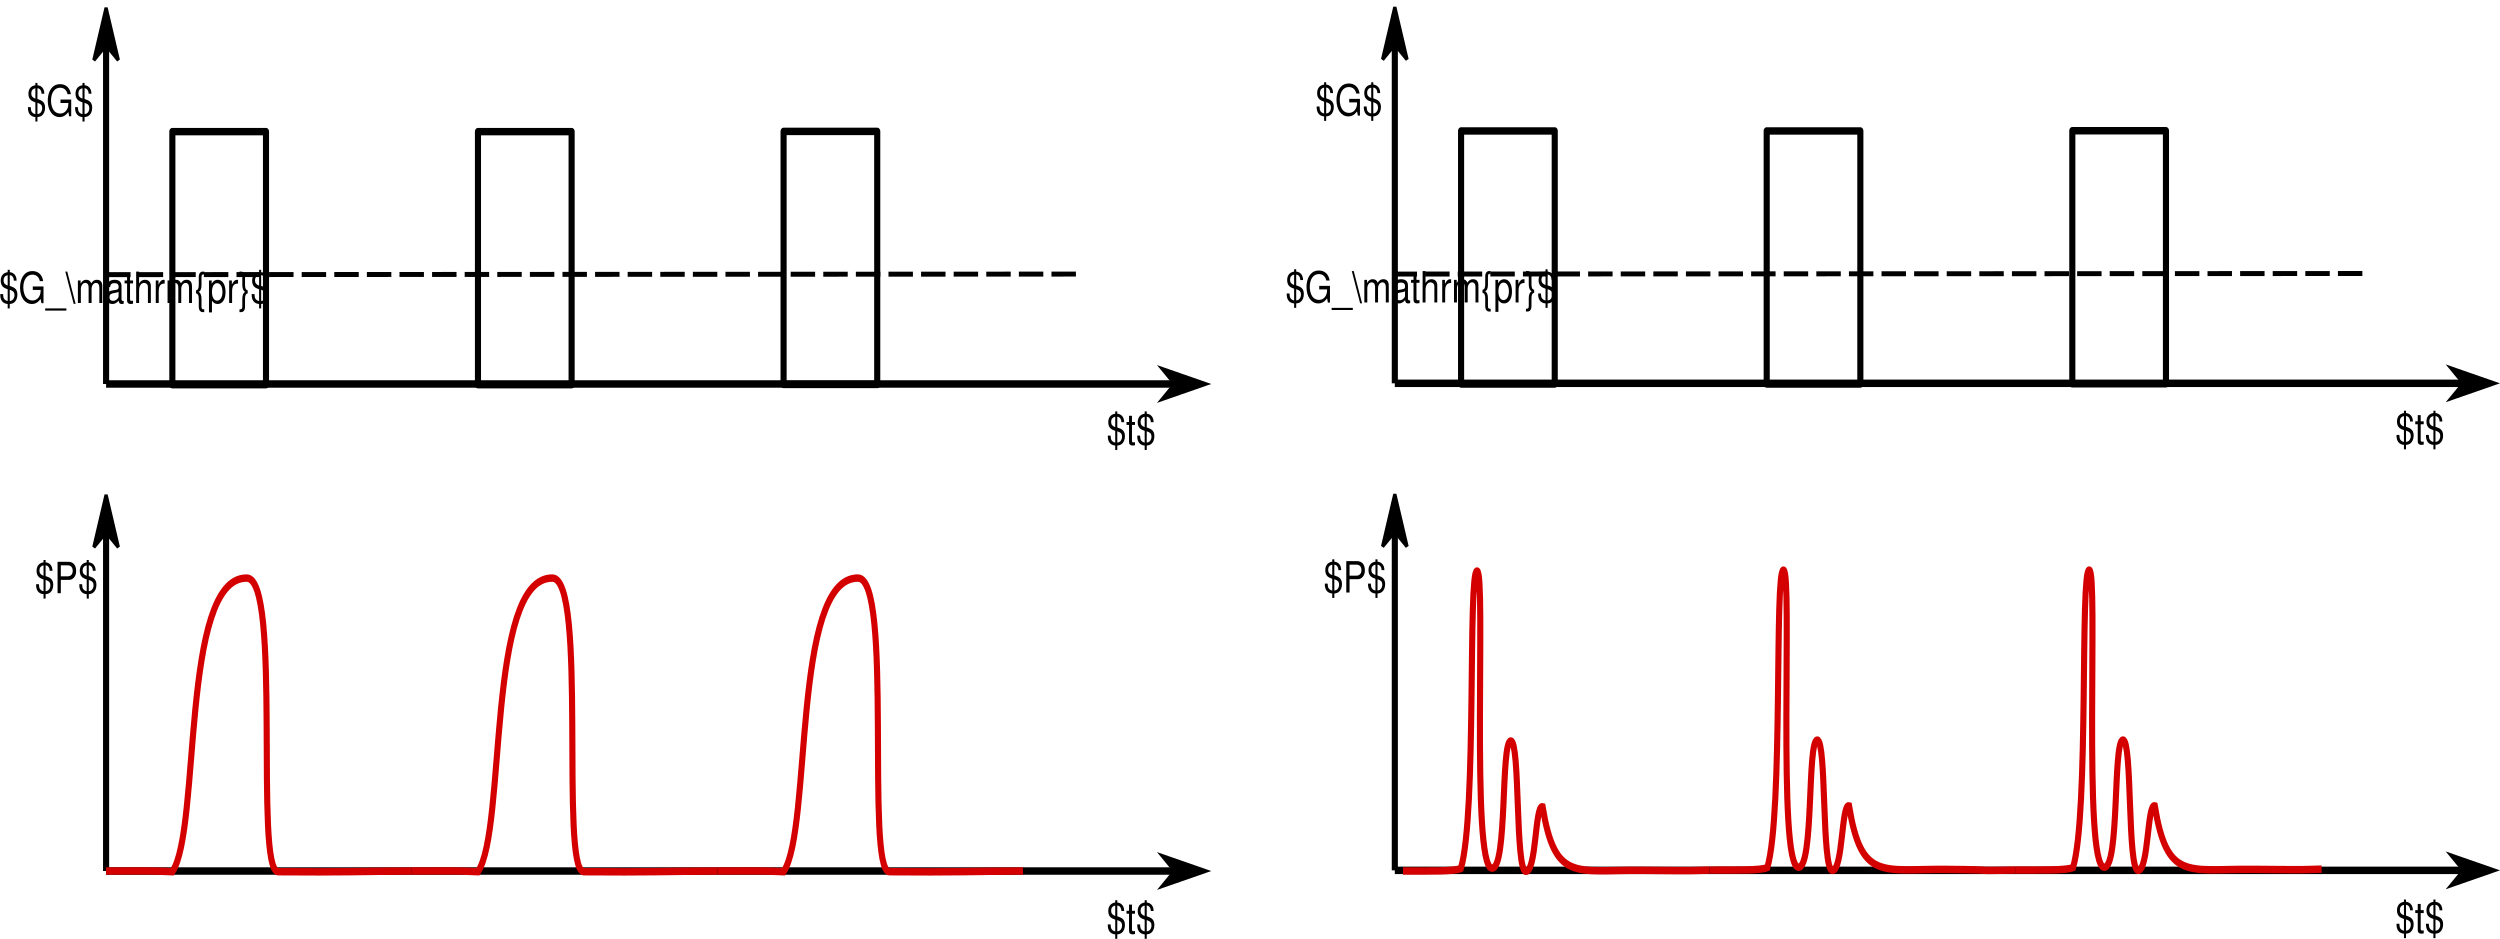
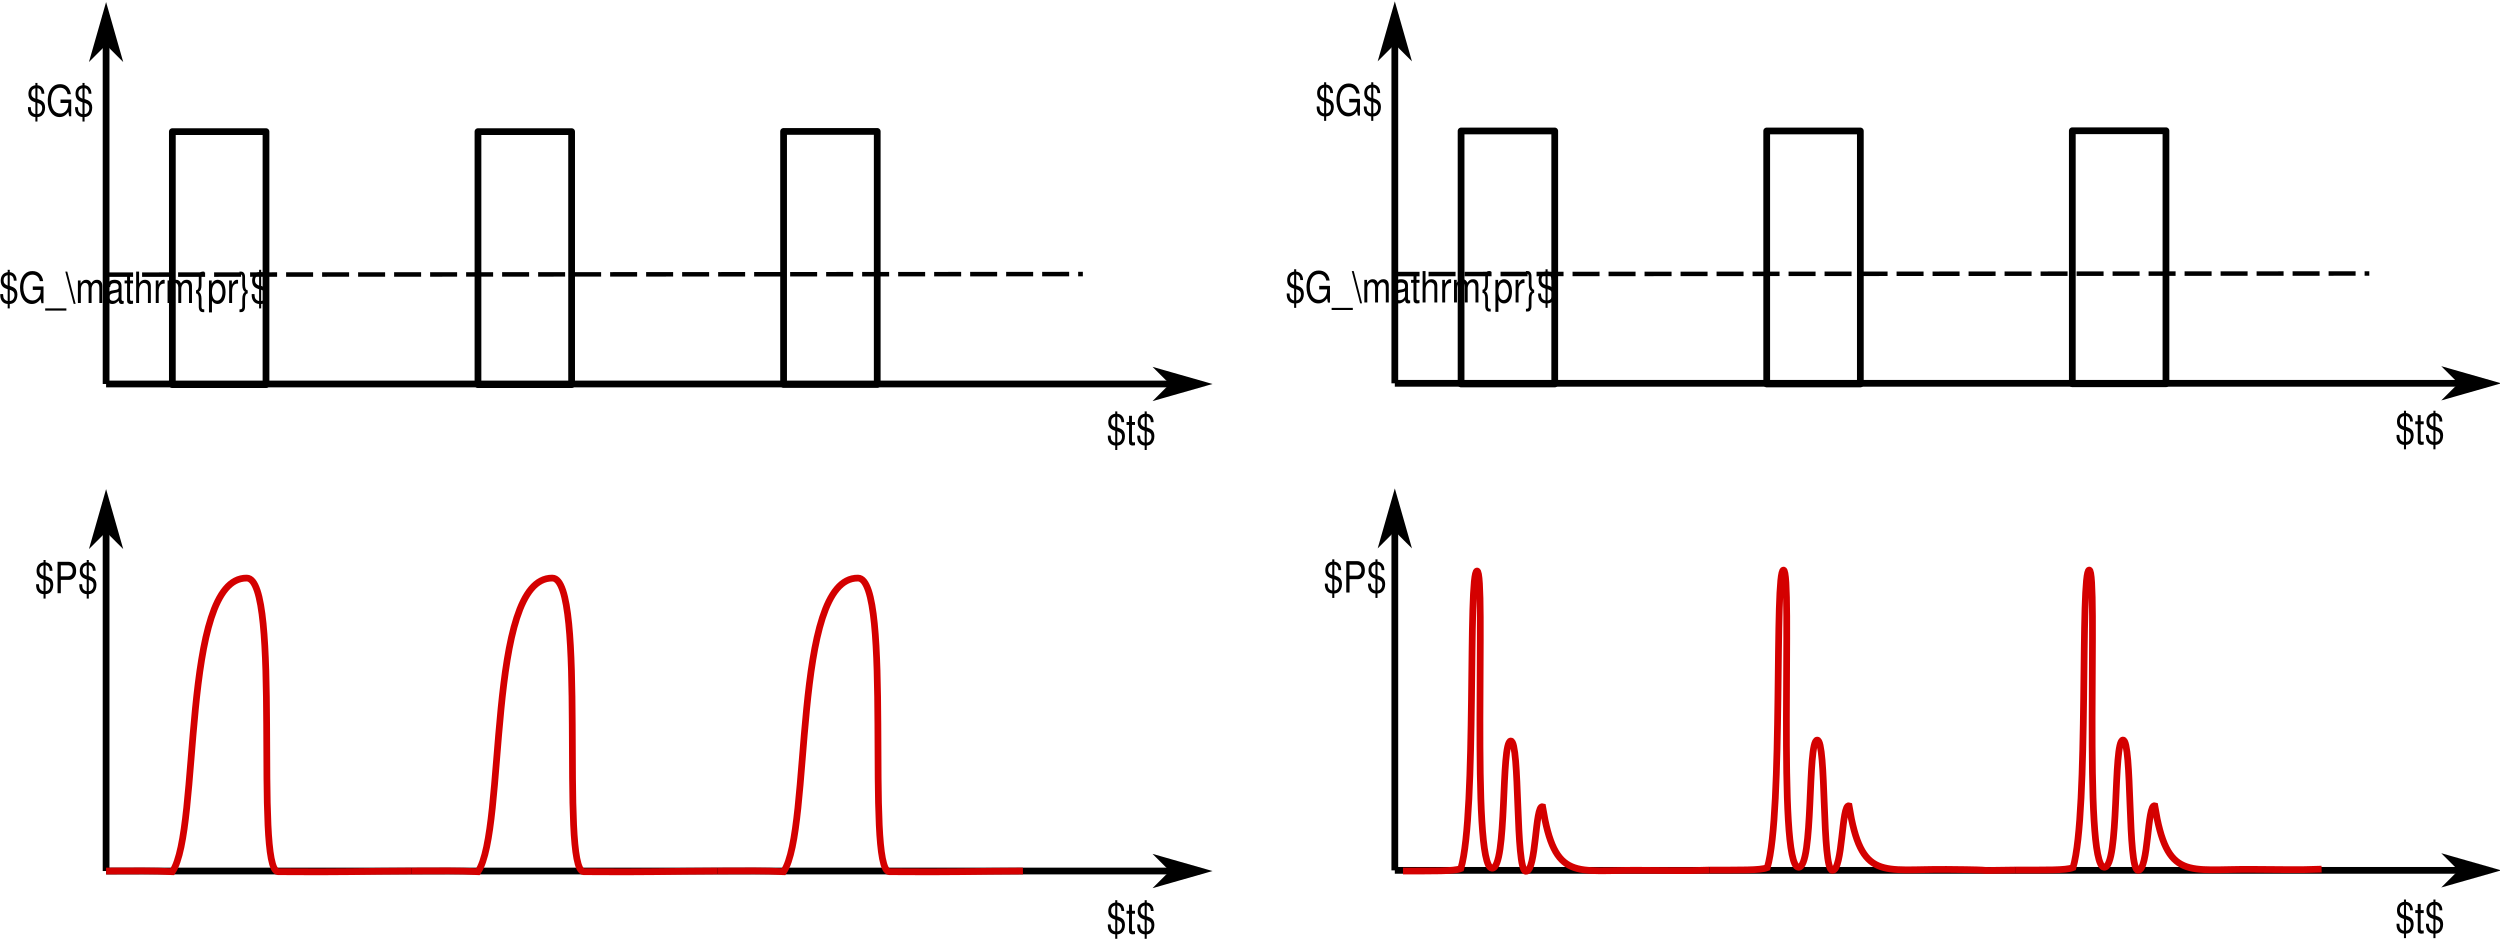
<svg xmlns="http://www.w3.org/2000/svg" width="266.191mm" height="99.958mm" viewBox="0 0 943.197 354.183" id="svg2" version="1.1">
  <defs id="defs4">
    <marker orient="auto" refY="0" refX="0" id="marker5248" style="overflow:visible">
      <path id="path5250" d="M 0,0 5,-5 -12.5,0 5,5 Z" style="fill:#000000;fill-opacity:1;fill-rule:evenodd;stroke:#000000;stroke-width:1pt;stroke-opacity:1" transform="matrix(-0.4,0,0,-0.4,-4,0)" />
    </marker>
    <marker orient="auto" refY="0" refX="0" id="Arrow1Mend" style="overflow:visible">
      <path id="path4255" d="M 0,0 5,-5 -12.5,0 5,5 Z" style="fill:#d99238;fill-opacity:1;fill-rule:evenodd;stroke:#d99238;stroke-width:1pt;stroke-opacity:1" transform="matrix(-0.4,0,0,-0.4,-4,0)" />
    </marker>
    <marker orient="auto" refY="0" refX="0" id="Arrow1Send" style="overflow:visible">
      <path id="path4178" d="M 0,0 5,-5 -12.5,0 5,5 Z" style="fill:#d40000;fill-opacity:1;fill-rule:evenodd;stroke:#d40000;stroke-width:1pt;stroke-opacity:1" transform="matrix(-0.2,0,0,-0.2,-1.2,0)" />
    </marker>
    <marker orient="auto" refY="0" refX="0" id="Arrow1Mend-5" style="overflow:visible">
      <path id="path4255-6" d="M 0,0 5,-5 -12.5,0 5,5 Z" style="fill:#d99238;fill-opacity:1;fill-rule:evenodd;stroke:#d99238;stroke-width:1pt;stroke-opacity:1" transform="matrix(-0.4,0,0,-0.4,-4,0)" />
    </marker>
    <marker orient="auto" refY="0" refX="0" id="Arrow1Mend-9" style="overflow:visible">
      <path id="path4255-1" d="M 0,0 5,-5 -12.5,0 5,5 Z" style="fill:#d99238;fill-opacity:1;fill-rule:evenodd;stroke:#d99238;stroke-width:1pt;stroke-opacity:1" transform="matrix(-0.4,0,0,-0.4,-4,0)" />
    </marker>
    <marker orient="auto" refY="0" refX="0" id="Arrow1Mend-5-2" style="overflow:visible">
      <path id="path4255-6-7" d="M 0,0 5,-5 -12.5,0 5,5 Z" style="fill:#d99238;fill-opacity:1;fill-rule:evenodd;stroke:#d99238;stroke-width:1pt;stroke-opacity:1" transform="matrix(-0.4,0,0,-0.4,-4,0)" />
    </marker>
    <marker orient="auto" refY="0" refX="0" id="Arrow1Mend-9-3" style="overflow:visible">
      <path id="path4255-1-6" d="M 0,0 5,-5 -12.5,0 5,5 Z" style="fill:#d99238;fill-opacity:1;fill-rule:evenodd;stroke:#d99238;stroke-width:1pt;stroke-opacity:1" transform="matrix(-0.4,0,0,-0.4,-4,0)" />
    </marker>
    <marker orient="auto" refY="0" refX="0" id="Arrow1Mend-5-2-0" style="overflow:visible">
      <path id="path4255-6-7-6" d="M 0,0 5,-5 -12.5,0 5,5 Z" style="fill:#d99238;fill-opacity:1;fill-rule:evenodd;stroke:#d99238;stroke-width:1pt;stroke-opacity:1" transform="matrix(-0.4,0,0,-0.4,-4,0)" />
    </marker>
    <marker orient="auto" refY="0" refX="0" id="Arrow1Mend-1" style="overflow:visible">
      <path id="path4255-8" d="M 0,0 5,-5 -12.5,0 5,5 Z" style="fill:#d99238;fill-opacity:1;fill-rule:evenodd;stroke:#d99238;stroke-width:1pt;stroke-opacity:1" transform="matrix(-0.4,0,0,-0.4,-4,0)" />
    </marker>
    <marker orient="auto" refY="0" refX="0" id="Arrow1Mend-5-7" style="overflow:visible">
      <path id="path4255-6-9" d="M 0,0 5,-5 -12.5,0 5,5 Z" style="fill:#d99238;fill-opacity:1;fill-rule:evenodd;stroke:#d99238;stroke-width:1pt;stroke-opacity:1" transform="matrix(-0.4,0,0,-0.4,-4,0)" />
    </marker>
    <marker orient="auto" refY="0" refX="0" id="Arrow1Mend-9-2" style="overflow:visible">
      <path id="path4255-1-0" d="M 0,0 5,-5 -12.5,0 5,5 Z" style="fill:#d99238;fill-opacity:1;fill-rule:evenodd;stroke:#d99238;stroke-width:1pt;stroke-opacity:1" transform="matrix(-0.4,0,0,-0.4,-4,0)" />
    </marker>
    <marker orient="auto" refY="0" refX="0" id="Arrow1Mend-5-2-2" style="overflow:visible">
      <path id="path4255-6-7-3" d="M 0,0 5,-5 -12.5,0 5,5 Z" style="fill:#d99238;fill-opacity:1;fill-rule:evenodd;stroke:#d99238;stroke-width:1pt;stroke-opacity:1" transform="matrix(-0.4,0,0,-0.4,-4,0)" />
    </marker>
    <marker orient="auto" refY="0" refX="0" id="Arrow1Mend-9-3-7" style="overflow:visible">
      <path id="path4255-1-6-5" d="M 0,0 5,-5 -12.5,0 5,5 Z" style="fill:#d99238;fill-opacity:1;fill-rule:evenodd;stroke:#d99238;stroke-width:1pt;stroke-opacity:1" transform="matrix(-0.4,0,0,-0.4,-4,0)" />
    </marker>
    <marker orient="auto" refY="0" refX="0" id="Arrow1Mend-5-2-0-9" style="overflow:visible">
      <path id="path4255-6-7-6-2" d="M 0,0 5,-5 -12.5,0 5,5 Z" style="fill:#d99238;fill-opacity:1;fill-rule:evenodd;stroke:#d99238;stroke-width:1pt;stroke-opacity:1" transform="matrix(-0.4,0,0,-0.4,-4,0)" />
    </marker>
    <marker orient="auto" refY="0" refX="0" id="marker5248-3" style="overflow:visible">
      <path id="path5250-1" d="M 0,0 5,-5 -12.5,0 5,5 Z" style="fill:#000000;fill-opacity:1;fill-rule:evenodd;stroke:#000000;stroke-width:1pt;stroke-opacity:1" transform="matrix(-0.4,0,0,-0.4,-4,0)" />
    </marker>
    <marker orient="auto" refY="0" refX="0" id="marker5248-36" style="overflow:visible">
      <path id="path5250-7" d="M 0,0 5,-5 -12.5,0 5,5 Z" style="fill:#000000;fill-opacity:1;fill-rule:evenodd;stroke:#000000;stroke-width:1pt;stroke-opacity:1" transform="matrix(-0.4,0,0,-0.4,-4,0)" />
    </marker>
    <marker orient="auto" refY="0" refX="0" id="marker5248-3-5" style="overflow:visible">
      <path id="path5250-1-3" d="M 0,0 5,-5 -12.5,0 5,5 Z" style="fill:#000000;fill-opacity:1;fill-rule:evenodd;stroke:#000000;stroke-width:1pt;stroke-opacity:1" transform="matrix(-0.4,0,0,-0.4,-4,0)" />
    </marker>
    <marker orient="auto" refY="0" refX="0" id="marker5248-36-9" style="overflow:visible">
      <path id="path5250-7-3" d="M 0,0 5,-5 -12.5,0 5,5 Z" style="fill:#000000;fill-opacity:1;fill-rule:evenodd;stroke:#000000;stroke-width:1pt;stroke-opacity:1" transform="matrix(-0.4,0,0,-0.4,-4,0)" />
    </marker>
    <marker orient="auto" refY="0" refX="0" id="marker5248-3-5-6" style="overflow:visible">
      <path id="path5250-1-3-0" d="M 0,0 5,-5 -12.5,0 5,5 Z" style="fill:#000000;fill-opacity:1;fill-rule:evenodd;stroke:#000000;stroke-width:1pt;stroke-opacity:1" transform="matrix(-0.4,0,0,-0.4,-4,0)" />
    </marker>
    <marker orient="auto" refY="0" refX="0" id="marker5248-3-5-6-3" style="overflow:visible">
      <path id="path5250-1-3-0-6" d="M 0,0 5,-5 -12.5,0 5,5 Z" style="fill:#000000;fill-opacity:1;fill-rule:evenodd;stroke:#000000;stroke-width:1pt;stroke-opacity:1" transform="matrix(-0.4,0,0,-0.4,-4,0)" />
    </marker>
    <marker orient="auto" refY="0" refX="0" id="marker5248-36-9-7" style="overflow:visible">
      <path id="path5250-7-3-5" d="M 0,0 5,-5 -12.5,0 5,5 Z" style="fill:#000000;fill-opacity:1;fill-rule:evenodd;stroke:#000000;stroke-width:1pt;stroke-opacity:1" transform="matrix(-0.4,0,0,-0.4,-4,0)" />
    </marker>
    <marker orient="auto" refY="0" refX="0" id="marker5248-3-5-3" style="overflow:visible">
      <path id="path5250-1-3-5" d="M 0,0 5,-5 -12.5,0 5,5 Z" style="fill:#000000;fill-opacity:1;fill-rule:evenodd;stroke:#000000;stroke-width:1pt;stroke-opacity:1" transform="matrix(-0.4,0,0,-0.4,-4,0)" />
    </marker>
    <marker orient="auto" refY="0" refX="0" id="marker5248-36-6" style="overflow:visible">
      <path id="path5250-7-2" d="M 0,0 5,-5 -12.5,0 5,5 Z" style="fill:#000000;fill-opacity:1;fill-rule:evenodd;stroke:#000000;stroke-width:1pt;stroke-opacity:1" transform="matrix(-0.4,0,0,-0.4,-4,0)" />
    </marker>
    <marker orient="auto" refY="0" refX="0" id="marker5248-3-9" style="overflow:visible">
      <path id="path5250-1-1" d="M 0,0 5,-5 -12.5,0 5,5 Z" style="fill:#000000;fill-opacity:1;fill-rule:evenodd;stroke:#000000;stroke-width:1pt;stroke-opacity:1" transform="matrix(-0.4,0,0,-0.4,-4,0)" />
    </marker>
    <marker orient="auto" refY="0" refX="0" id="marker5248-2" style="overflow:visible">
      <path id="path5250-70" d="M 0,0 5,-5 -12.5,0 5,5 Z" style="fill:#000000;fill-opacity:1;fill-rule:evenodd;stroke:#000000;stroke-width:1pt;stroke-opacity:1" transform="matrix(-0.4,0,0,-0.4,-4,0)" />
    </marker>
  </defs>
  <g id="layer1" transform="translate(362.6082,-146.9169)">
    <text xml:space="preserve" style="font-style:italic;font-variant:normal;font-weight:normal;font-stretch:normal;font-size:23.437px;line-height:125%;font-family:msbm10;-inkscape-font-specification:'msbm10 Italic';letter-spacing:0px;word-spacing:0px;fill:#000000;fill-opacity:1;stroke:none;stroke-width:0.937px;stroke-linecap:butt;stroke-linejoin:miter;stroke-opacity:1" x="0.888" y="345.693" id="text1234">
      <tspan id="tspan1232" x="0.888" y="366.429" style="stroke-width:0.937px" />
    </text>
-     <g id="g1897" transform="matrix(0.8199308,0,0,1,103.7279,0)">
-       <path id="path5246" d="m 73.054,291.534 502.991,-10e-6" style="fill:none;fill-rule:evenodd;stroke:#000000;stroke-width:2.812;stroke-linecap:butt;stroke-linejoin:miter;stroke-miterlimit:4;stroke-dasharray:none;stroke-opacity:1;marker-end:url(#marker5248)" />
-       <path id="path5246-6-2" d="m 73.054,475.284 502.991,-1e-5" style="fill:none;fill-rule:evenodd;stroke:#000000;stroke-width:2.812;stroke-linecap:butt;stroke-linejoin:miter;stroke-miterlimit:4;stroke-dasharray:none;stroke-opacity:1;marker-end:url(#marker5248-36-9)" />
-       <rect y="196.244" x="384.795" height="95.459" width="43.089" id="rect181-0-2" style="opacity:1;fill:none;fill-opacity:1;stroke:#000000;stroke-width:2.812;stroke-linecap:round;stroke-linejoin:round;stroke-miterlimit:4;stroke-dasharray:none;stroke-dashoffset:0;stroke-opacity:1" />
-       <path id="path142-9-1-5" d="m 217.813,475.189 c 13.916,-0.034 23.404,0.157 26.636,-0.932 7.4,-20.487 3.152,-112.2 7.441,-112.265 4.289,-0.065 -3.009,111.652 6.862,112.137 7.174,0.352 4,-47.824 8.666,-47.999 4.363,-0.164 2.01,48.968 6.933,49.171 4.923,0.204 4.172,-25.219 7.702,-24.366 5.671,28.489 15.139,23.775 44.891,23.992 29.752,0.217 6.056,0.593 31.545,0.247" style="fill:none;fill-rule:evenodd;stroke:#d40000;stroke-width:2.812;stroke-linecap:butt;stroke-linejoin:miter;stroke-miterlimit:4;stroke-dasharray:none;stroke-opacity:1" />
-       <path id="path142-9-1-9" d="m 358.49,475.174 c 13.916,-0.034 23.404,0.157 26.636,-0.932 7.4,-20.487 3.152,-112.2 7.441,-112.265 4.289,-0.065 -3.009,111.652 6.862,112.137 7.174,0.352 4,-47.824 8.666,-47.999 4.363,-0.164 2.01,48.968 6.933,49.171 4.923,0.204 4.172,-25.219 7.702,-24.366 5.671,28.489 15.139,23.775 44.891,23.992 29.752,0.217 21.469,0.096 31.877,-0.085" style="fill:none;fill-rule:evenodd;stroke:#d40000;stroke-width:2.812;stroke-linecap:butt;stroke-linejoin:miter;stroke-miterlimit:4;stroke-dasharray:none;stroke-opacity:1" />
-       <path id="path142-9-1" d="m 76.804,475.536 c 13.916,-0.034 23.404,0.157 26.636,-0.932 7.4,-20.487 3.152,-112.2 7.441,-112.265 4.289,-0.065 -3.009,111.652 6.862,112.137 7.174,0.352 4,-47.824 8.666,-47.999 4.363,-0.164 2.01,48.968 6.933,49.171 4.923,0.204 4.172,-25.219 7.702,-24.366 5.671,28.489 15.139,23.775 44.891,23.992 29.752,0.217 21.469,0.096 31.877,-0.085" style="fill:none;fill-rule:evenodd;stroke:#d40000;stroke-width:2.812;stroke-linecap:butt;stroke-linejoin:miter;stroke-miterlimit:4;stroke-dasharray:none;stroke-opacity:1" />
-       <rect y="196.327" x="244.17" height="95.459" width="43.089" id="rect181-0" style="opacity:1;fill:none;fill-opacity:1;stroke:#000000;stroke-width:2.812;stroke-linecap:round;stroke-linejoin:round;stroke-miterlimit:4;stroke-dasharray:none;stroke-dashoffset:0;stroke-opacity:1" />
-       <g id="g1850">
-         <path style="fill:none;fill-rule:evenodd;stroke:#000000;stroke-width:1.875;stroke-linecap:butt;stroke-linejoin:miter;stroke-miterlimit:4;stroke-dasharray:11.25, 3.75;stroke-dashoffset:0;stroke-opacity:1" d="M 72.005,250.318 521.446,250.101" id="path1212-8-3-0" />
-         <g id="g1830">
-           <text id="text5411" y="161.937" x="33.434" style="font-style:normal;font-variant:normal;font-weight:normal;font-stretch:normal;line-height:0%;font-family:'Nimbus Sans L';-inkscape-font-specification:Sans;letter-spacing:0px;word-spacing:0px;fill:#000000;fill-opacity:1;stroke:none;stroke-width:1px;stroke-linecap:butt;stroke-linejoin:miter;stroke-opacity:1" xml:space="preserve">
-             <tspan style="font-size:37.5px;line-height:1.25" y="161.937" x="33.434" id="tspan5413"> </tspan>
+     <g id="g254">
+       <g id="g212">
+         <g id="g196">
+           <path id="path5246" d="m 163.627,291.534 412.417,-10e-6" style="fill:none;fill-rule:evenodd;stroke:#000000;stroke-width:2.547;stroke-linecap:butt;stroke-linejoin:miter;stroke-miterlimit:4;stroke-dasharray:none;stroke-opacity:1;marker-end:url(#marker5248)" />
+           <path id="path5246-6-2" d="m 163.627,475.284 412.417,-1e-5" style="fill:none;fill-rule:evenodd;stroke:#000000;stroke-width:2.547;stroke-linecap:butt;stroke-linejoin:miter;stroke-miterlimit:4;stroke-dasharray:none;stroke-opacity:1;marker-end:url(#marker5248-36-9)" />
+           <rect y="196.244" x="419.233" height="95.459" width="35.33" id="rect181-0-2" style="opacity:1;fill:none;fill-opacity:1;stroke:#000000;stroke-width:2.547;stroke-linecap:round;stroke-linejoin:round;stroke-miterlimit:4;stroke-dasharray:none;stroke-dashoffset:0;stroke-opacity:1" />
+           <path id="path142-9-1-5" d="m 282.319,475.189 c 11.41,-0.034 19.189,0.157 21.84,-0.932 6.067,-20.487 2.585,-112.2 6.101,-112.265 3.517,-0.065 -2.467,111.652 5.627,112.137 5.882,0.352 3.28,-47.824 7.105,-47.999 3.577,-0.164 1.648,48.968 5.685,49.171 4.037,0.204 3.421,-25.219 6.315,-24.366 4.649,28.489 12.413,23.775 36.808,23.992 24.394,0.217 4.965,0.593 25.865,0.247" style="fill:none;fill-rule:evenodd;stroke:#d40000;stroke-width:2.547;stroke-linecap:butt;stroke-linejoin:miter;stroke-miterlimit:4;stroke-dasharray:none;stroke-opacity:1" />
+           <path id="path142-9-1-9" d="m 397.665,475.174 c 11.41,-0.034 19.189,0.157 21.84,-0.932 6.067,-20.487 2.585,-112.2 6.101,-112.265 3.517,-0.065 -2.467,111.652 5.627,112.137 5.882,0.352 3.28,-47.824 7.105,-47.999 3.577,-0.164 1.648,48.968 5.685,49.171 4.037,0.204 3.421,-25.219 6.315,-24.366 4.649,28.489 12.413,23.775 36.808,23.992 24.394,0.217 17.603,0.096 26.137,-0.085" style="fill:none;fill-rule:evenodd;stroke:#d40000;stroke-width:2.547;stroke-linecap:butt;stroke-linejoin:miter;stroke-miterlimit:4;stroke-dasharray:none;stroke-opacity:1" />
+           <path id="path142-9-1" d="m 166.702,475.536 c 11.41,-0.034 19.189,0.157 21.84,-0.932 6.067,-20.487 2.585,-112.2 6.101,-112.265 3.517,-0.065 -2.467,111.652 5.627,112.137 5.882,0.352 3.28,-47.824 7.105,-47.999 3.577,-0.164 1.648,48.968 5.685,49.171 4.037,0.204 3.421,-25.219 6.315,-24.366 4.649,28.489 12.413,23.775 36.808,23.992 24.394,0.217 17.603,0.096 26.137,-0.085" style="fill:none;fill-rule:evenodd;stroke:#d40000;stroke-width:2.547;stroke-linecap:butt;stroke-linejoin:miter;stroke-miterlimit:4;stroke-dasharray:none;stroke-opacity:1" />
+           <rect y="196.327" x="303.93" height="95.459" width="35.33" id="rect181-0" style="opacity:1;fill:none;fill-opacity:1;stroke:#000000;stroke-width:2.547;stroke-linecap:round;stroke-linejoin:round;stroke-miterlimit:4;stroke-dasharray:none;stroke-dashoffset:0;stroke-opacity:1" />
+           <path id="path1212-8-3-0" d="M 162.767,250.318 531.277,250.101" style="fill:none;fill-rule:evenodd;stroke:#000000;stroke-width:1.698;stroke-linecap:butt;stroke-linejoin:miter;stroke-miterlimit:4;stroke-dasharray:10.187, 3.396;stroke-dashoffset:0;stroke-opacity:1" />
+           <text transform="scale(0.9055003,1.104362)" id="text5411" y="146.634" x="144.827" style="font-style:normal;font-variant:normal;font-weight:normal;font-stretch:normal;font-size:10.866px;line-height:0%;font-family:'Nimbus Sans L';-inkscape-font-specification:Sans;letter-spacing:0px;word-spacing:0px;fill:#000000;fill-opacity:1;stroke:none;stroke-width:0.906px;stroke-linecap:butt;stroke-linejoin:miter;stroke-opacity:1" xml:space="preserve">
+             <tspan style="font-size:33.956px;line-height:1.25;stroke-width:0.906px" y="146.634" x="144.827" id="tspan5413"> </tspan>
          </text>
-           <path id="path5246-9" d="m 73.054,291.534 1e-5,-139.075" style="fill:none;fill-rule:evenodd;stroke:#000000;stroke-width:2.812;stroke-linecap:butt;stroke-linejoin:miter;stroke-miterlimit:4;stroke-dasharray:none;stroke-opacity:1;marker-end:url(#marker5248-3)" />
-           <path id="path5246-9-2-6" d="m 73.054,475.284 1e-5,-139.075" style="fill:none;fill-rule:evenodd;stroke:#000000;stroke-width:2.812;stroke-linecap:butt;stroke-linejoin:miter;stroke-miterlimit:4;stroke-dasharray:none;stroke-opacity:1;marker-end:url(#marker5248-3-5-6)" />
-           <rect y="196.327" x="103.545" height="95.459" width="43.089" id="rect181" style="opacity:1;fill:none;fill-opacity:1;stroke:#000000;stroke-width:2.812;stroke-linecap:round;stroke-linejoin:round;stroke-miterlimit:4;stroke-dasharray:none;stroke-dashoffset:0;stroke-opacity:1" />
-           <path id="path5246-60" d="m -519.936,291.786 502.991,-10e-6" style="fill:none;fill-rule:evenodd;stroke:#000000;stroke-width:2.812;stroke-linecap:butt;stroke-linejoin:miter;stroke-miterlimit:4;stroke-dasharray:none;stroke-opacity:1;marker-end:url(#marker5248-2)" />
-           <path id="path5246-9-6" d="m -519.936,291.786 10e-6,-139.075" style="fill:none;fill-rule:evenodd;stroke:#000000;stroke-width:2.812;stroke-linecap:butt;stroke-linejoin:miter;stroke-miterlimit:4;stroke-dasharray:none;stroke-opacity:1;marker-end:url(#marker5248-3-9)" />
-           <path id="path5246-6-2-7" d="m -519.936,475.536 502.991,-1e-5" style="fill:none;fill-rule:evenodd;stroke:#000000;stroke-width:2.812;stroke-linecap:butt;stroke-linejoin:miter;stroke-miterlimit:4;stroke-dasharray:none;stroke-opacity:1;marker-end:url(#marker5248-36-9-7)" />
-           <path id="path5246-9-2-6-9" d="m -519.936,475.536 10e-6,-139.075" style="fill:none;fill-rule:evenodd;stroke:#000000;stroke-width:2.812;stroke-linecap:butt;stroke-linejoin:miter;stroke-miterlimit:4;stroke-dasharray:none;stroke-opacity:1;marker-end:url(#marker5248-3-5-6-3)" />
-           <rect y="196.579" x="-489.446" height="95.459" width="43.089" id="rect181-02" style="opacity:1;fill:none;fill-opacity:1;stroke:#000000;stroke-width:2.812;stroke-linecap:round;stroke-linejoin:round;stroke-miterlimit:4;stroke-dasharray:none;stroke-dashoffset:0;stroke-opacity:1" />
-           <rect y="196.579" x="-348.821" height="95.459" width="43.089" id="rect181-0-3" style="opacity:1;fill:none;fill-opacity:1;stroke:#000000;stroke-width:2.812;stroke-linecap:round;stroke-linejoin:round;stroke-miterlimit:4;stroke-dasharray:none;stroke-dashoffset:0;stroke-opacity:1" />
-           <rect y="196.495" x="-208.196" height="95.459" width="43.089" id="rect181-0-2-7" style="opacity:1;fill:none;fill-opacity:1;stroke:#000000;stroke-width:2.812;stroke-linecap:round;stroke-linejoin:round;stroke-miterlimit:4;stroke-dasharray:none;stroke-dashoffset:0;stroke-opacity:1" />
-           <path id="path1212-8-3" d="m -519.936,250.536 449.441,-0.218" style="fill:none;fill-rule:evenodd;stroke:#000000;stroke-width:1.875;stroke-linecap:butt;stroke-linejoin:miter;stroke-miterlimit:4;stroke-dasharray:11.25, 3.75;stroke-dashoffset:0;stroke-opacity:1" />
-           <path id="path142-9-1-2-1" d="m -519.936,475.536 c 13.916,-0.034 21.266,-0.157 30.491,0.252 13.123,-15.949 3.757,-110.933 34.224,-110.775 16.231,0.084 3.412,110.002 14.374,110.775 29.752,0.217 38.946,-0.177 61.536,-0.252" style="fill:none;fill-rule:evenodd;stroke:#d40000;stroke-width:2.812;stroke-linecap:butt;stroke-linejoin:miter;stroke-miterlimit:4;stroke-dasharray:none;stroke-opacity:1" />
-           <path id="path142-9-1-2-1-4" d="m -379.311,475.536 c 13.916,-0.034 21.266,-0.157 30.491,0.252 13.123,-15.949 3.757,-110.933 34.224,-110.775 16.231,0.084 3.412,110.002 14.374,110.775 29.752,0.217 38.946,-0.177 61.536,-0.252" style="fill:none;fill-rule:evenodd;stroke:#d40000;stroke-width:2.812;stroke-linecap:butt;stroke-linejoin:miter;stroke-miterlimit:4;stroke-dasharray:none;stroke-opacity:1" />
-           <path id="path142-9-1-2-1-4-7" d="m -238.686,475.536 c 13.916,-0.034 21.266,-0.157 30.491,0.252 13.123,-15.949 3.757,-110.933 34.224,-110.775 16.231,0.084 3.412,110.002 14.374,110.775 29.752,0.217 38.946,-0.177 61.536,-0.252" style="fill:none;fill-rule:evenodd;stroke:#d40000;stroke-width:2.812;stroke-linecap:butt;stroke-linejoin:miter;stroke-miterlimit:4;stroke-dasharray:none;stroke-opacity:1" />
+           <path id="path5246-9" d="m 163.627,291.534 1e-5,-139.075" style="fill:none;fill-rule:evenodd;stroke:#000000;stroke-width:2.547;stroke-linecap:butt;stroke-linejoin:miter;stroke-miterlimit:4;stroke-dasharray:none;stroke-opacity:1;marker-end:url(#marker5248-3)" />
+           <path id="path5246-9-2-6" d="m 163.627,475.284 1e-5,-139.075" style="fill:none;fill-rule:evenodd;stroke:#000000;stroke-width:2.547;stroke-linecap:butt;stroke-linejoin:miter;stroke-miterlimit:4;stroke-dasharray:none;stroke-opacity:1;marker-end:url(#marker5248-3-5-6)" />
+           <rect y="196.327" x="188.627" height="95.459" width="35.33" id="rect181" style="opacity:1;fill:none;fill-opacity:1;stroke:#000000;stroke-width:2.547;stroke-linecap:round;stroke-linejoin:round;stroke-miterlimit:4;stroke-dasharray:none;stroke-dashoffset:0;stroke-opacity:1" />
        </g>
+       </g>
+       <g id="g225">
+         <path style="fill:none;fill-rule:evenodd;stroke:#000000;stroke-width:2.547;stroke-linecap:butt;stroke-linejoin:miter;stroke-miterlimit:4;stroke-dasharray:none;stroke-opacity:1;marker-end:url(#marker5248-2)" d="m -322.584,291.786 412.417,-10e-6" id="path5246-60" />
+         <path style="fill:none;fill-rule:evenodd;stroke:#000000;stroke-width:2.547;stroke-linecap:butt;stroke-linejoin:miter;stroke-miterlimit:4;stroke-dasharray:none;stroke-opacity:1;marker-end:url(#marker5248-3-9)" d="M -322.584,291.786 V 152.711" id="path5246-9-6" />
+         <path style="fill:none;fill-rule:evenodd;stroke:#000000;stroke-width:2.547;stroke-linecap:butt;stroke-linejoin:miter;stroke-miterlimit:4;stroke-dasharray:none;stroke-opacity:1;marker-end:url(#marker5248-36-9-7)" d="m -322.584,475.536 412.417,-1e-5" id="path5246-6-2-7" />
+         <path style="fill:none;fill-rule:evenodd;stroke:#000000;stroke-width:2.547;stroke-linecap:butt;stroke-linejoin:miter;stroke-miterlimit:4;stroke-dasharray:none;stroke-opacity:1;marker-end:url(#marker5248-3-5-6-3)" d="M -322.584,475.536 V 336.461" id="path5246-9-2-6-9" />
+         <rect style="opacity:1;fill:none;fill-opacity:1;stroke:#000000;stroke-width:2.547;stroke-linecap:round;stroke-linejoin:round;stroke-miterlimit:4;stroke-dasharray:none;stroke-dashoffset:0;stroke-opacity:1" id="rect181-02" width="35.33" height="95.459" x="-297.584" y="196.579" />
+         <rect style="opacity:1;fill:none;fill-opacity:1;stroke:#000000;stroke-width:2.547;stroke-linecap:round;stroke-linejoin:round;stroke-miterlimit:4;stroke-dasharray:none;stroke-dashoffset:0;stroke-opacity:1" id="rect181-0-3" width="35.33" height="95.459" x="-182.281" y="196.579" />
+         <rect style="opacity:1;fill:none;fill-opacity:1;stroke:#000000;stroke-width:2.547;stroke-linecap:round;stroke-linejoin:round;stroke-miterlimit:4;stroke-dasharray:none;stroke-dashoffset:0;stroke-opacity:1" id="rect181-0-2-7" width="35.33" height="95.459" x="-66.978" y="196.495" />
+         <path style="fill:none;fill-rule:evenodd;stroke:#000000;stroke-width:1.698;stroke-linecap:butt;stroke-linejoin:miter;stroke-miterlimit:4;stroke-dasharray:10.187, 3.396;stroke-dashoffset:0;stroke-opacity:1" d="M -322.584,250.536 45.927,250.318" id="path1212-8-3" />
+         <path style="fill:none;fill-rule:evenodd;stroke:#d40000;stroke-width:2.547;stroke-linecap:butt;stroke-linejoin:miter;stroke-miterlimit:4;stroke-dasharray:none;stroke-opacity:1" d="m -322.584,475.536 c 11.41,-0.034 17.436,-0.157 25,0.252 10.76,-15.949 3.08,-110.933 28.061,-110.775 13.308,0.084 2.798,110.002 11.786,110.775 24.394,0.217 31.933,-0.177 50.456,-0.252" id="path142-9-1-2-1" />
+         <path style="fill:none;fill-rule:evenodd;stroke:#d40000;stroke-width:2.547;stroke-linecap:butt;stroke-linejoin:miter;stroke-miterlimit:4;stroke-dasharray:none;stroke-opacity:1" d="m -207.281,475.536 c 11.41,-0.034 17.436,-0.157 25,0.252 10.76,-15.949 3.08,-110.933 28.061,-110.775 13.308,0.084 2.798,110.002 11.786,110.775 24.394,0.217 31.933,-0.177 50.456,-0.252" id="path142-9-1-2-1-4" />
+         <path style="fill:none;fill-rule:evenodd;stroke:#d40000;stroke-width:2.547;stroke-linecap:butt;stroke-linejoin:miter;stroke-miterlimit:4;stroke-dasharray:none;stroke-opacity:1" d="m -91.978,475.536 c 11.41,-0.034 17.437,-0.157 25,0.252 10.76,-15.949 3.08,-110.933 28.061,-110.775 13.308,0.084 2.798,110.002 11.786,110.775 24.394,0.217 31.933,-0.177 50.456,-0.252" id="path142-9-1-2-1-4-7" />
      </g>
    </g>
    <g id="g366" transform="matrix(0.8199308,0,0,1,96.04104,5.625)">
      <text id="text6089" y="184.834" x="45.828" style="font-style:normal;font-variant:normal;font-weight:normal;font-stretch:normal;line-height:0%;font-family:'Nimbus Sans L';-inkscape-font-specification:Sans;letter-spacing:0px;word-spacing:0px;fill:#000000;fill-opacity:1;stroke:none;stroke-width:1px;stroke-linecap:butt;stroke-linejoin:miter;stroke-opacity:1" xml:space="preserve">
        <tspan style="font-size:16.25px;line-height:1.25" y="184.834" x="45.828" id="tspan6091">$G$</tspan>
      </text>
      <text id="text6089-4" y="308.764" x="542.703" style="font-style:normal;font-variant:normal;font-weight:normal;font-stretch:normal;line-height:0%;font-family:'Nimbus Sans L';-inkscape-font-specification:Sans;letter-spacing:0px;word-spacing:0px;fill:#000000;fill-opacity:1;stroke:none;stroke-width:1px;stroke-linecap:butt;stroke-linejoin:miter;stroke-opacity:1" xml:space="preserve">
        <tspan style="font-size:16.25px;line-height:1.25" y="308.764" x="542.703" id="tspan6091-7">$t$</tspan>
      </text>
      <text id="text6089-1-8" y="364.834" x="49.578" style="font-style:normal;font-variant:normal;font-weight:normal;font-stretch:normal;line-height:0%;font-family:'Nimbus Sans L';-inkscape-font-specification:Sans;letter-spacing:0px;word-spacing:0px;fill:#000000;fill-opacity:1;stroke:none;stroke-width:1px;stroke-linecap:butt;stroke-linejoin:miter;stroke-opacity:1" xml:space="preserve">
        <tspan style="font-size:16.25px;line-height:1.25" y="364.834" x="49.578" id="tspan6091-2-7">$P$</tspan>
      </text>
      <text id="text6089-4-7-9" y="493.176" x="542.703" style="font-style:normal;font-variant:normal;font-weight:normal;font-stretch:normal;line-height:0%;font-family:'Nimbus Sans L';-inkscape-font-specification:Sans;letter-spacing:0px;word-spacing:0px;fill:#000000;fill-opacity:1;stroke:none;stroke-width:1px;stroke-linecap:butt;stroke-linejoin:miter;stroke-opacity:1" xml:space="preserve">
        <tspan style="font-size:16.25px;line-height:1.25" y="493.176" x="542.703" id="tspan6091-7-0-2">$t$</tspan>
      </text>
      <text id="text6089-9" y="185.086" x="-547.162" style="font-style:normal;font-variant:normal;font-weight:normal;font-stretch:normal;font-size:12px;line-height:0%;font-family:'Nimbus Sans L';-inkscape-font-specification:Sans;letter-spacing:0px;word-spacing:0px;fill:#000000;fill-opacity:1;stroke:none;stroke-width:1px;stroke-linecap:butt;stroke-linejoin:miter;stroke-opacity:1" xml:space="preserve">
        <tspan style="font-size:16.25px;line-height:1.25;stroke-width:1px" y="185.086" x="-547.162" id="tspan6091-73">$G$</tspan>
      </text>
      <text id="text6089-4-6" y="309.015" x="-50.287" style="font-style:normal;font-variant:normal;font-weight:normal;font-stretch:normal;font-size:12px;line-height:0%;font-family:'Nimbus Sans L';-inkscape-font-specification:Sans;letter-spacing:0px;word-spacing:0px;fill:#000000;fill-opacity:1;stroke:none;stroke-width:1px;stroke-linecap:butt;stroke-linejoin:miter;stroke-opacity:1" xml:space="preserve">
        <tspan style="font-size:16.25px;line-height:1.25;stroke-width:1px" y="309.015" x="-50.287" id="tspan6091-7-1">$t$</tspan>
      </text>
      <text id="text6089-1-8-4" y="365.086" x="-543.412" style="font-style:normal;font-variant:normal;font-weight:normal;font-stretch:normal;font-size:12px;line-height:0%;font-family:'Nimbus Sans L';-inkscape-font-specification:Sans;letter-spacing:0px;word-spacing:0px;fill:#000000;fill-opacity:1;stroke:none;stroke-width:1px;stroke-linecap:butt;stroke-linejoin:miter;stroke-opacity:1" xml:space="preserve">
        <tspan style="font-size:16.25px;line-height:1.25;stroke-width:1px" y="365.086" x="-543.412" id="tspan6091-2-7-7">$P$</tspan>
      </text>
      <text id="text6089-4-7-9-8" y="493.428" x="-50.287" style="font-style:normal;font-variant:normal;font-weight:normal;font-stretch:normal;font-size:12px;line-height:0%;font-family:'Nimbus Sans L';-inkscape-font-specification:Sans;letter-spacing:0px;word-spacing:0px;fill:#000000;fill-opacity:1;stroke:none;stroke-width:1px;stroke-linecap:butt;stroke-linejoin:miter;stroke-opacity:1" xml:space="preserve">
        <tspan style="font-size:16.25px;line-height:1.25;stroke-width:1px" y="493.428" x="-50.287" id="tspan6091-7-0-2-4">$t$</tspan>
      </text>
      <text id="text6089-9-6" y="255.609" x="-559.905" style="font-style:normal;font-variant:normal;font-weight:normal;font-stretch:normal;font-size:12px;line-height:0%;font-family:'Nimbus Sans L';-inkscape-font-specification:Sans;letter-spacing:0px;word-spacing:0px;fill:#000000;fill-opacity:1;stroke:none;stroke-width:1px;stroke-linecap:butt;stroke-linejoin:miter;stroke-opacity:1" xml:space="preserve">
        <tspan style="font-size:16.25px;line-height:1.25;stroke-width:1px" y="255.609" x="-559.905" id="tspan6091-73-1">$G_\mathrm{pr}$</tspan>
      </text>
      <text id="text6089-9-6-6" y="255.392" x="32.036" style="font-style:normal;font-variant:normal;font-weight:normal;font-stretch:normal;font-size:12px;line-height:0%;font-family:'Nimbus Sans L';-inkscape-font-specification:Sans;letter-spacing:0px;word-spacing:0px;fill:#000000;fill-opacity:1;stroke:none;stroke-width:1px;stroke-linecap:butt;stroke-linejoin:miter;stroke-opacity:1" xml:space="preserve">
        <tspan style="font-size:16.25px;line-height:1.25;stroke-width:1px" y="255.392" x="32.036" id="tspan6091-73-1-3">$G_\mathrm{pr}$</tspan>
      </text>
    </g>
  </g>
</svg>
